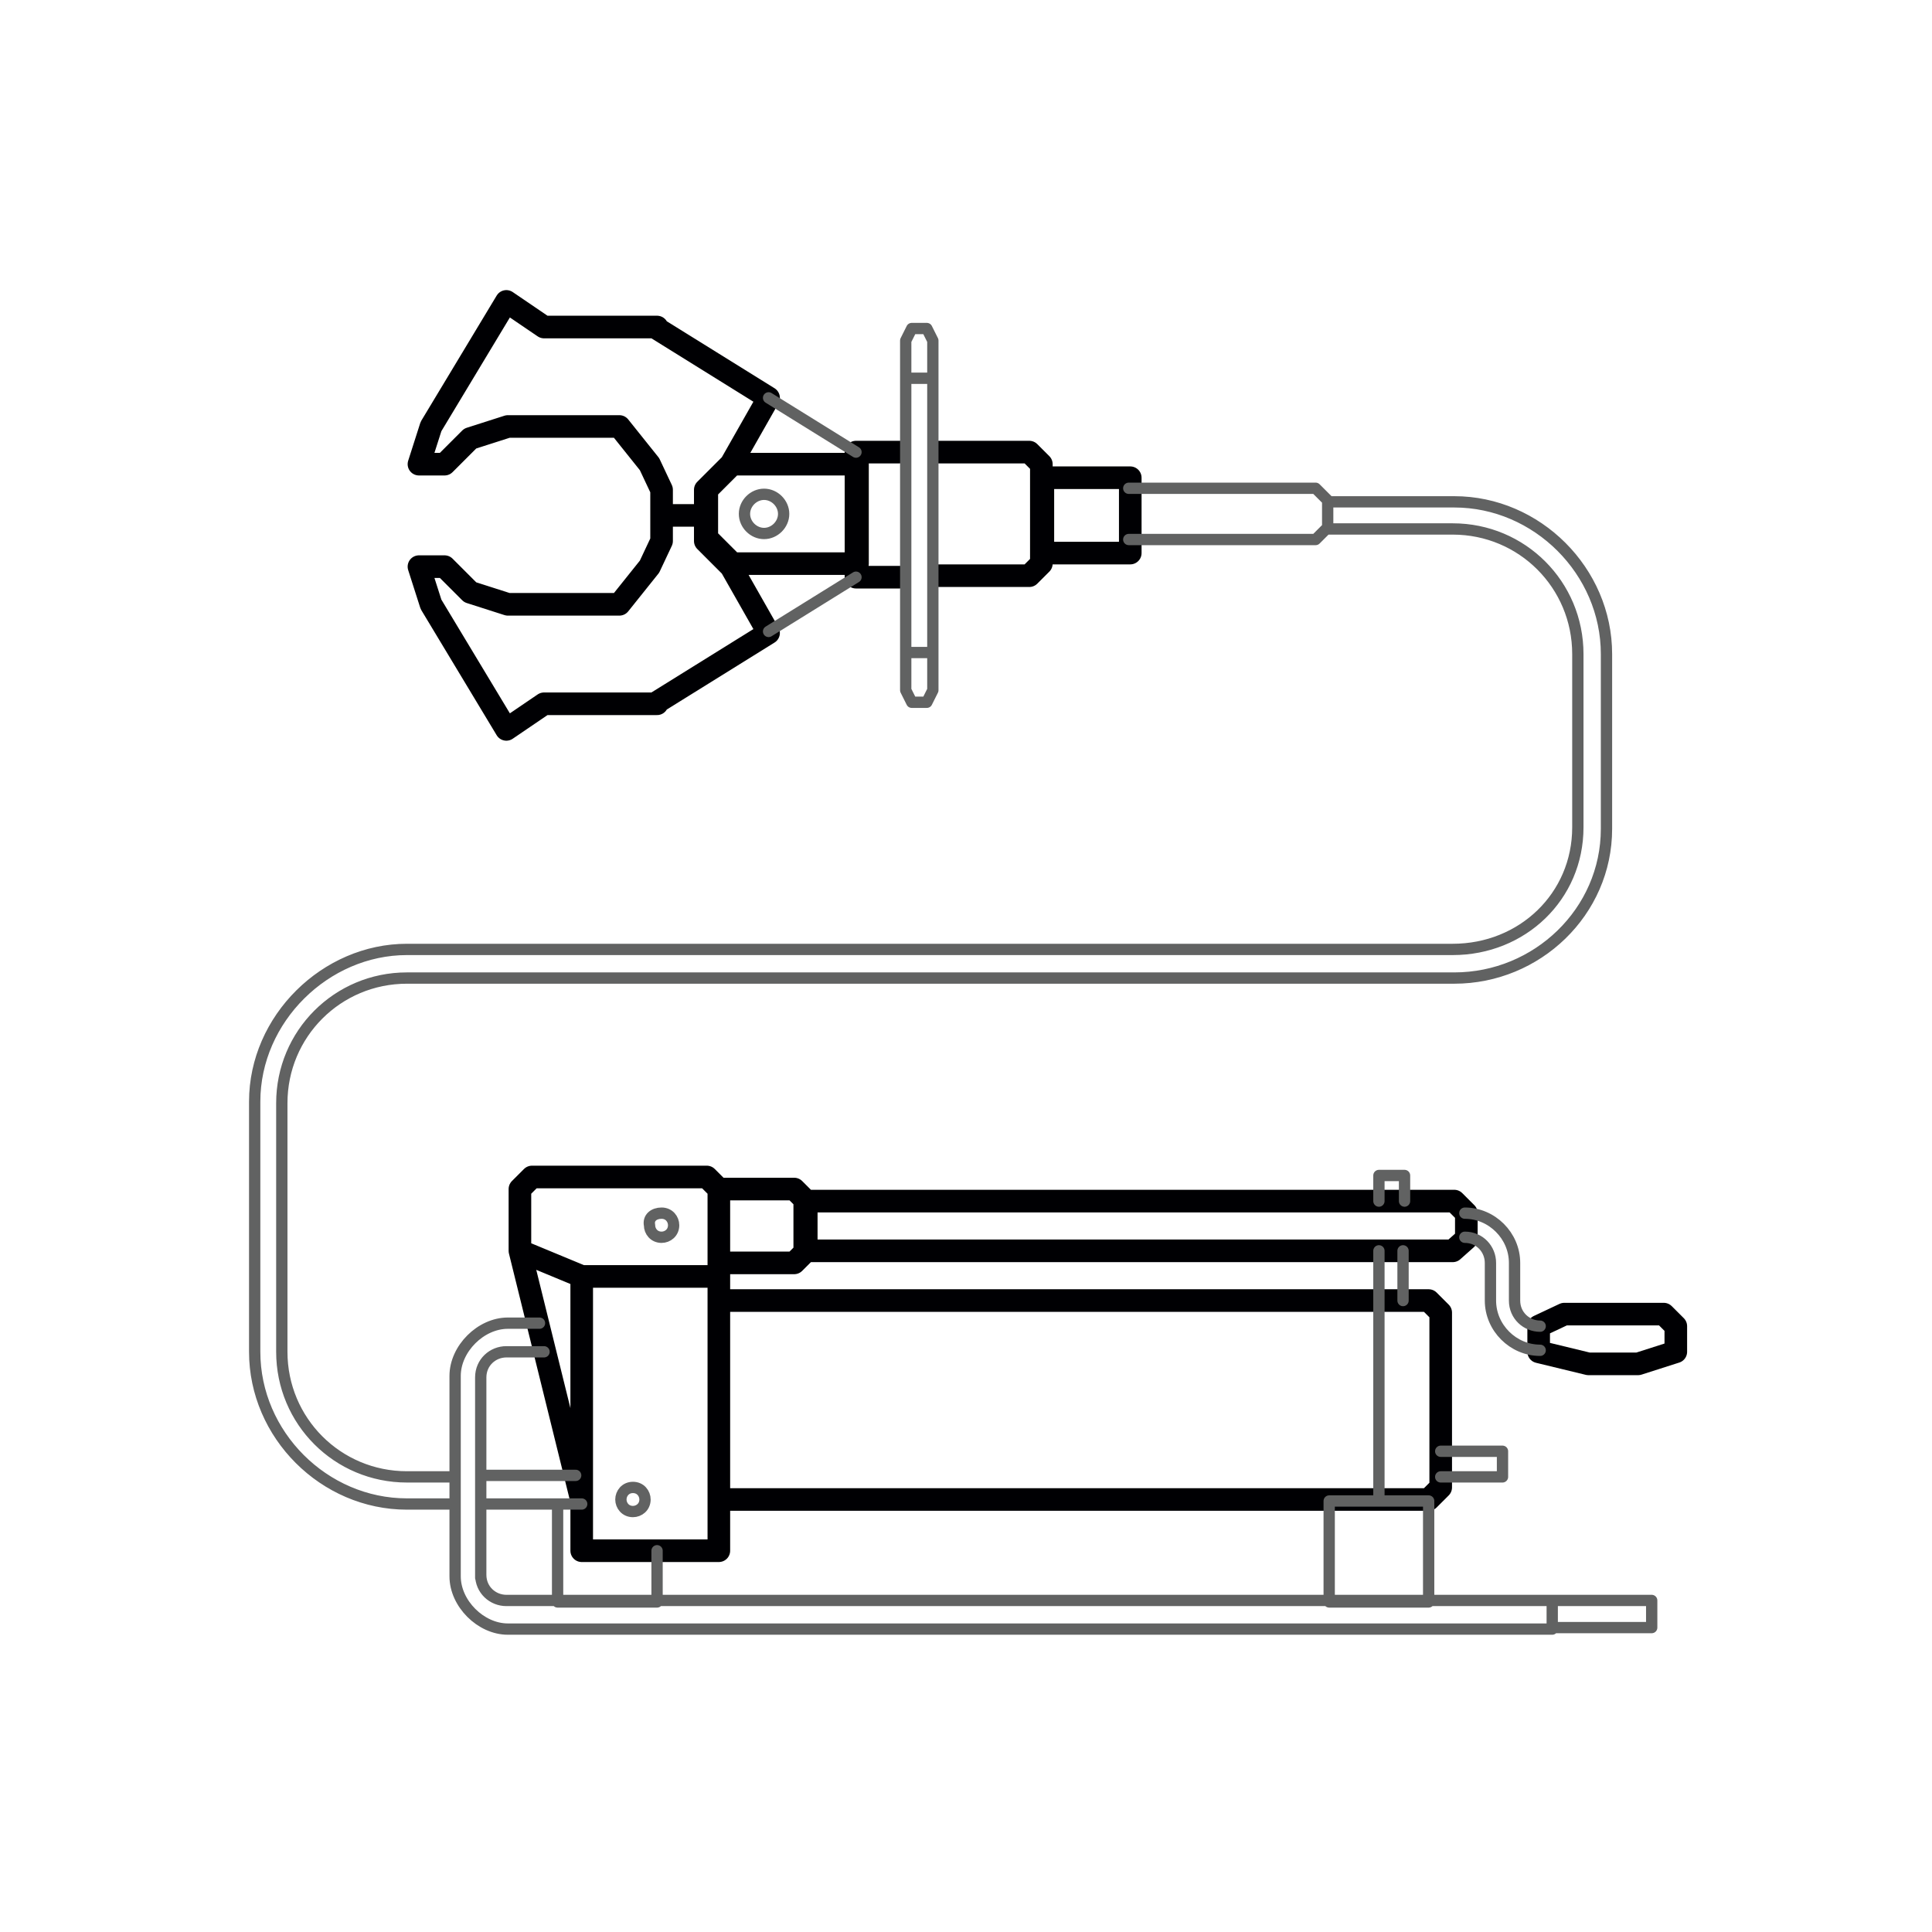
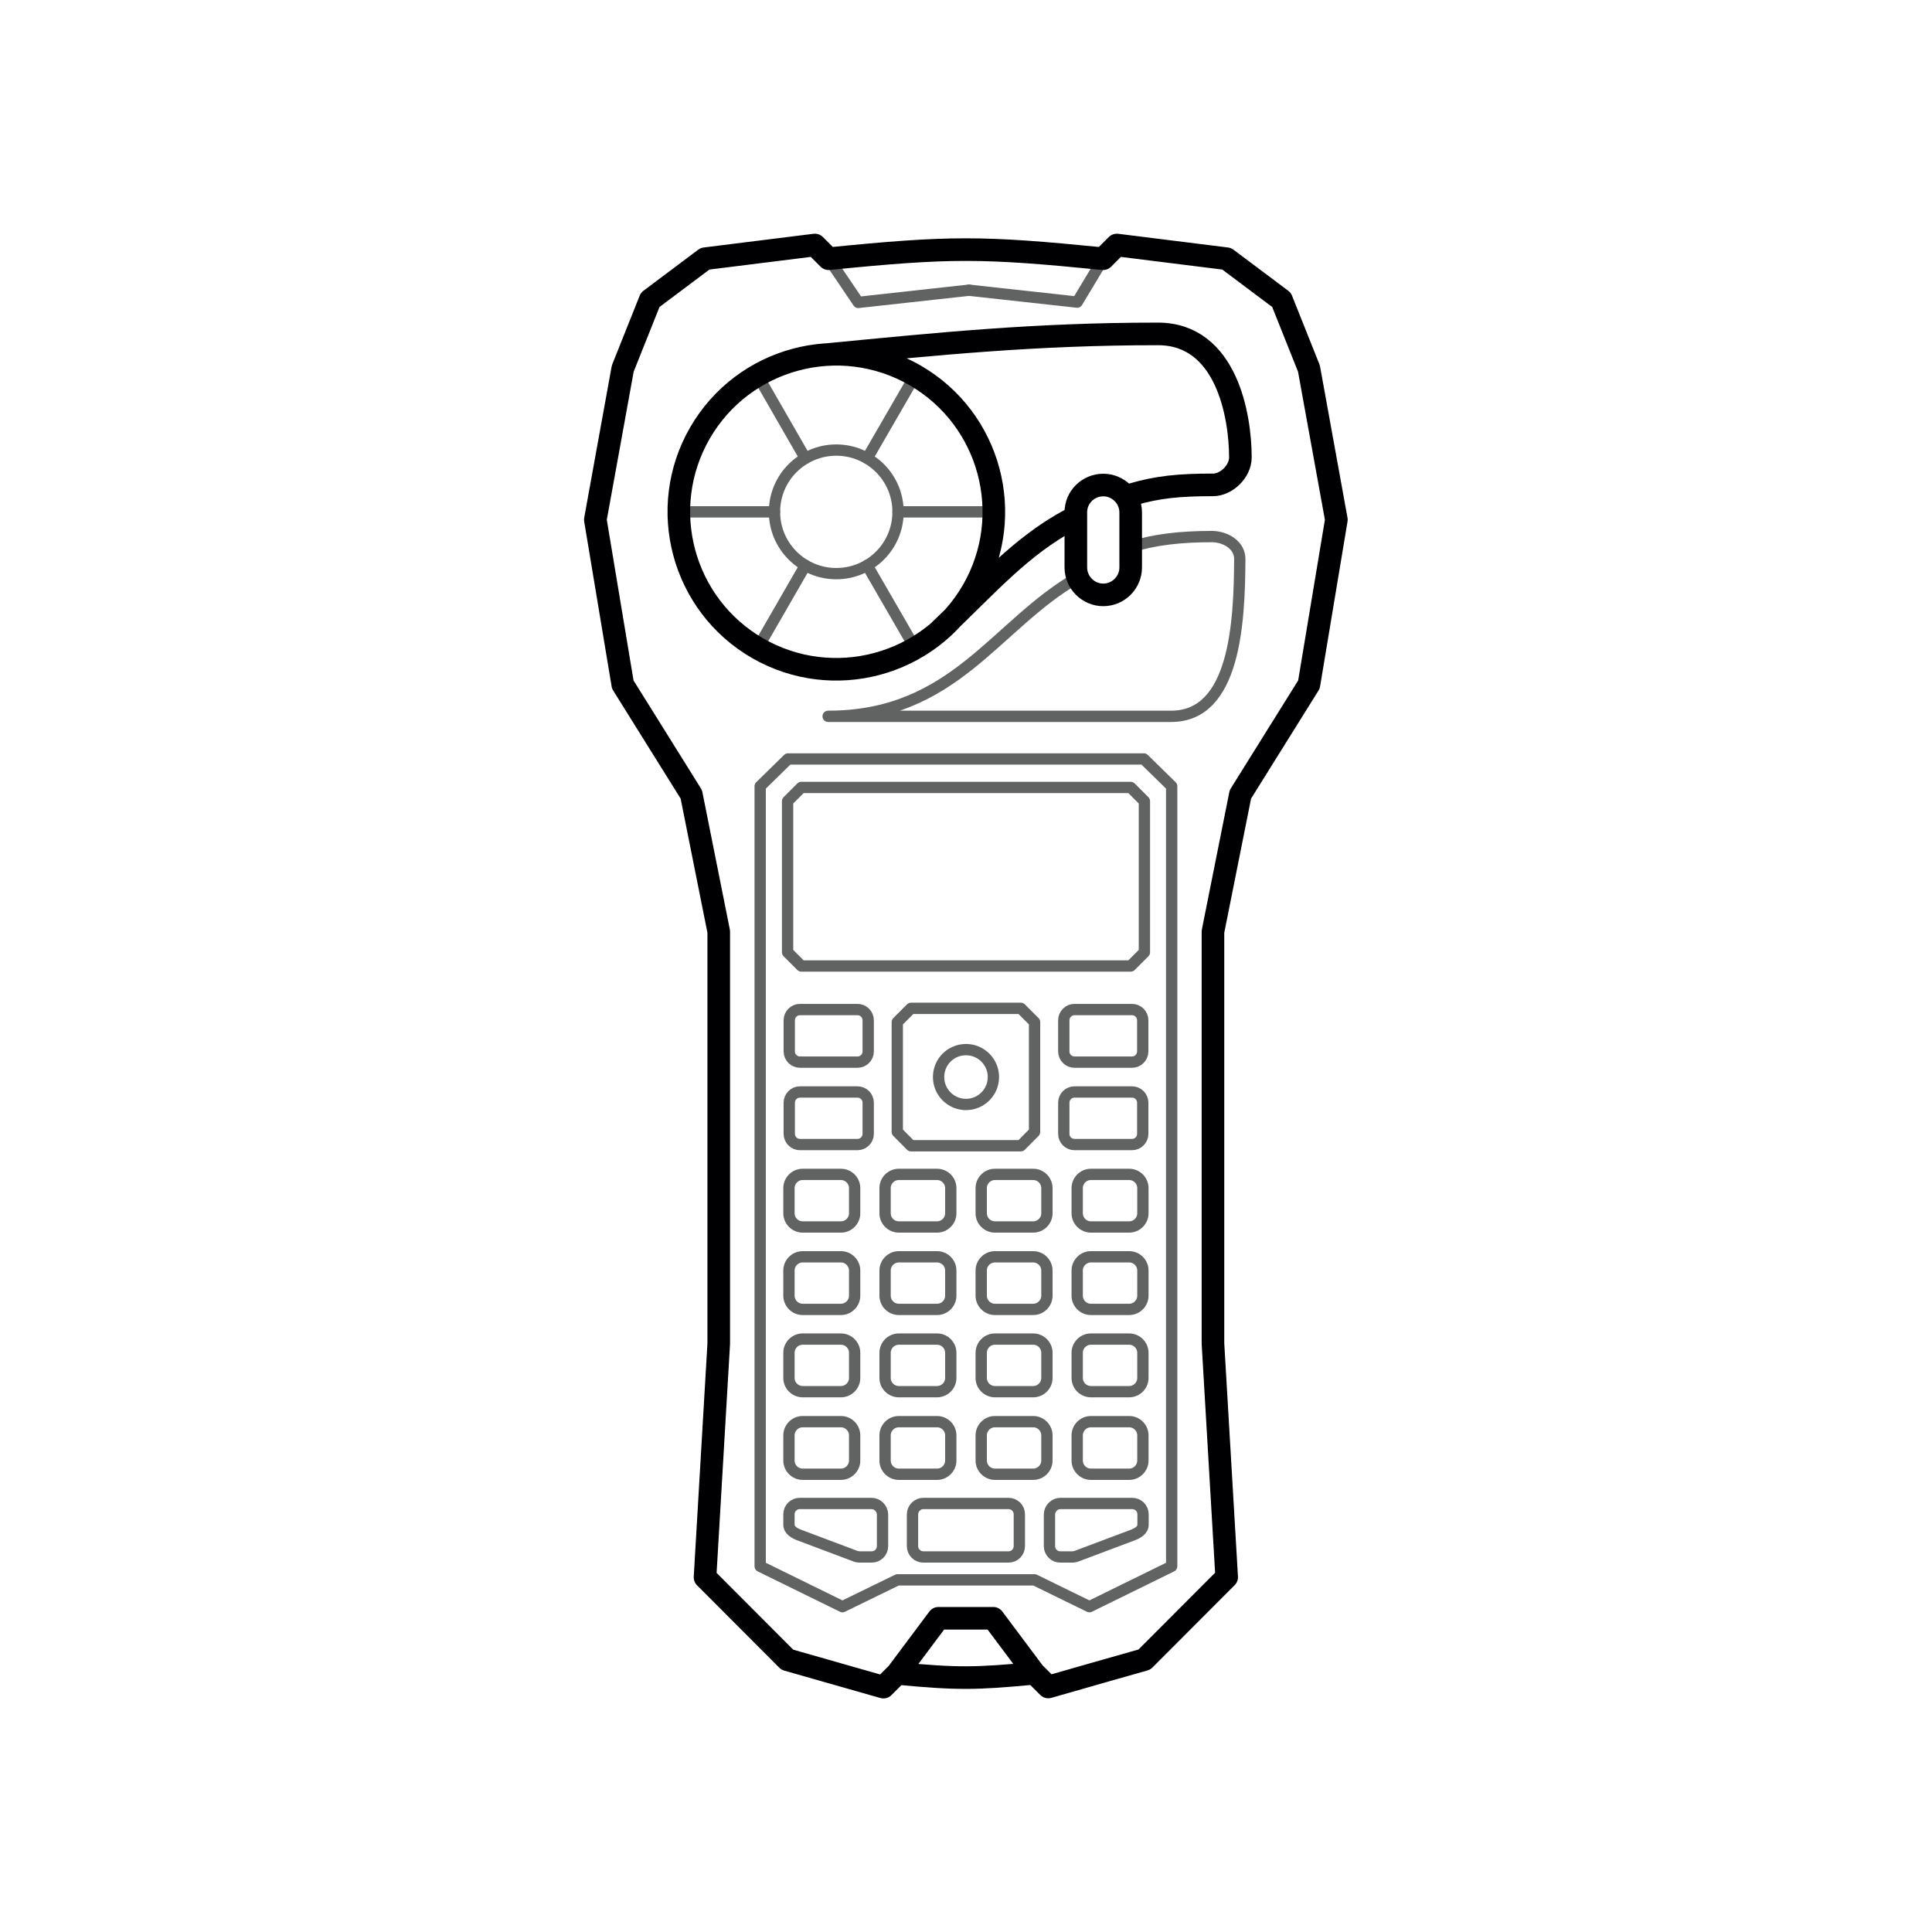
- <svg xmlns="http://www.w3.org/2000/svg" version="1.1" id="Слой_1" x="0px" y="0px" viewBox="0 0 128.2 128.2" style="enable-background:new 0 0 128.2 128.2;" xml:space="preserve">
+ <svg xmlns="http://www.w3.org/2000/svg" version="1.1" id="Слой_1" x="0px" y="0px" viewBox="0 0 128.22 128.22" style="enable-background:new 0 0 128.22 128.22;" xml:space="preserve">
  <style type="text/css">
	
- 		.st0{fill-rule:evenodd;clip-rule:evenodd;fill:none;stroke:#000003;stroke-width:1.5;stroke-linecap:round;stroke-linejoin:round;stroke-miterlimit:22.926;}
+ 		.st0{fill-rule:evenodd;clip-rule:evenodd;fill:none;stroke:#616262;stroke-width:0.75;stroke-linecap:round;stroke-linejoin:round;stroke-miterlimit:22.926;}
	
- 		.st1{fill-rule:evenodd;clip-rule:evenodd;fill:none;stroke:#616262;stroke-width:0.75;stroke-linecap:round;stroke-linejoin:round;stroke-miterlimit:22.926;}
+ 		.st1{fill-rule:evenodd;clip-rule:evenodd;fill:none;stroke:#000003;stroke-width:1.5;stroke-linecap:round;stroke-linejoin:round;stroke-miterlimit:22.926;}
</style>
-   <path class="st0" d="M34.5,78.9l0.8-0.8h11.6l0.8,0.8v5.8h-9.1L34.5,83L34.5,78.9L34.5,78.9z M47.7,78.9h5l0.8,0.8V83l-0.8,0.8h-5  V78.9L47.7,78.9z M103.8,87.2h6.6l0.8,0.8v1.7l-2.5,0.8h-3.3l-3.3-0.8V88L103.8,87.2L103.8,87.2z M43.6,46.6l7.4-4.6l-2.5-4.4  l-1.7-1.7v-1.7l-2.9,0v1.7l-0.8,1.7l-2,2.5h-7.4l-2.5-0.8l-1.7-1.7h-1.7l0.8,2.5l5,8.3l2.5-1.7H43.6L43.6,46.6z M43.6,21.8l7.4,4.6  l-2.5,4.4l-1.7,1.7v1.7l-2.9,0v-1.7l-0.8-1.7l-2-2.5h-7.4l-2.5,0.8l-1.7,1.7h-1.7l0.8-2.5l5-8.3l2.5,1.7H43.6L43.6,21.8z M46.9,32.5  l1.7-1.7h8.3v6.6h-8.3l-1.7-1.7V32.5L46.9,32.5z M62.3,30h6l0.8,0.8v6.6l-0.8,0.8h-6 M59.7,38.3h-2.9V30h2.9 M53.5,79.7h43l0.8,0.8  v1.7L96.4,83h-43V79.7L53.5,79.7z M47.7,86.3l47.1,0l0.8,0.8v11.6l-0.8,0.8l-47.1,0 M38.6,84.7h9.1v18.2h-9.1V84.7L38.6,84.7z   M38.6,99.6L34.5,83 M69.2,31.7h5.8v5h-5.8V31.7z" />
-   <path class="st1" d="M74.9,32.4h12.4l0.8,0.8v1.8l-0.8,0.8H74.9 M60.1,45.8l0.4,0.8h1l0.4-0.8V22.6l-0.4-0.8h-1l-0.4,0.8V45.8  L60.1,45.8z M60.1,43.3l1.8,0 M60.1,25.1l1.8,0 M95.6,96.3h4.1v1.7h-4.1 M88.2,33.3h8.3c5.5,0,10.1,4.6,10.1,10.1l0,11.6  c0,5.5-4.6,9.9-10.1,9.9H27c-4.6,0-8.3,3.7-8.3,8.3v16.5c0,4.6,3.7,8.3,8.3,8.3h3.1 M38.6,99.8H32 M30.2,99.8H27  c-5.5,0-10.1-4.6-10.1-10.1V73.1C16.9,67.6,21.6,63,27,63h69.4c4.6,0,8.3-3.5,8.3-8.1V43.4c0-4.6-3.7-8.3-8.3-8.3l-8.3,0 M32,97.9  h6.2 M93.1,83v3.3 M43.6,102.9v3.4h-6.6v-6.5 M91.5,99.6V83 M91.5,79.7v-1.7h1.7v1.7 M88.2,99.6h3.3h0.3h3v6.7h-6.6V99.6L88.2,99.6z   M30.2,104.6c0,1.8,1.7,3.5,3.5,3.5H103 M36.1,89.7h-2.5c-0.9,0-1.7,0.7-1.7,1.7v13.3 M30.2,104.6V91.3c0-1.8,1.7-3.5,3.5-3.5h2.1   M103,106.2H33.6c-0.9,0-1.7-0.7-1.7-1.7 M103,106.2h6.6l0,1.8H103 M103,106.2v1.8 M102.2,88c-0.9,0-1.7-0.7-1.7-1.7v-2.5  c0-1.8-1.5-3.3-3.3-3.3 M102.2,89.6c-1.8,0-3.3-1.5-3.3-3.3v-2.5c0-0.9-0.7-1.7-1.7-1.7 M56.8,30L51,26.4 M56.8,38.3L51,41.9   M50.7,32.8c0.7,0,1.3,0.6,1.3,1.3c0,0.7-0.6,1.3-1.3,1.3c-0.7,0-1.3-0.6-1.3-1.3C49.4,33.4,50,32.8,50.7,32.8L50.7,32.8z M42,98.7  c0.5,0,0.8,0.4,0.8,0.8c0,0.5-0.4,0.8-0.8,0.8c-0.5,0-0.8-0.4-0.8-0.8C41.2,99.1,41.5,98.7,42,98.7L42,98.7z M43.9,80.5  c0.5,0,0.8,0.4,0.8,0.8c0,0.5-0.4,0.8-0.8,0.8c-0.5,0-0.8-0.4-0.8-0.8C43,80.8,43.4,80.5,43.9,80.5z" />
+   <polygon class="st0" points="64.11,50.37 52.3,50.37 50.45,52.18 50.45,103.95 55.91,106.63 59.56,104.85 64.11,104.85   68.66,104.85 72.3,106.63 77.76,103.95 77.76,52.18 75.91,50.37 " />
+   <polygon class="st0" points="59.55,67.83 60.46,66.92 67.75,66.92 68.66,67.83 68.66,75.12 67.75,76.04 60.46,76.04 59.55,75.12 " />
+   <path class="st0" d="M57.84,99.78h-4.76c-0.4,0-0.72,0.32-0.72,0.72v0.67c0,0.39,0.35,0.58,0.72,0.72l3.75,1.41l0.19,0.03h0.83  c0.4,0,0.72-0.32,0.72-0.72v-2.11C58.56,100.11,58.23,99.78,57.84,99.78z" />
+   <path class="st0" d="M70.38,99.78h4.76c0.4,0,0.72,0.32,0.72,0.72v0.67c0,0.39-0.35,0.58-0.72,0.72l-3.75,1.41l-0.19,0.03h-0.83  c-0.4,0-0.72-0.32-0.72-0.72v-2.11C69.66,100.11,69.98,99.78,70.38,99.78z" />
+   <path class="st0" d="M61.28,99.78h5.65c0.4,0,0.72,0.32,0.72,0.72v2.11c0,0.4-0.32,0.72-0.72,0.72h-5.65c-0.4,0-0.72-0.32-0.72-0.72  v-2.11C60.56,100.11,60.89,99.78,61.28,99.78z" />
+   <path class="st0" d="M72.4,94.35h2.54c0.5,0,0.91,0.41,0.91,0.91v1.67c0,0.5-0.41,0.91-0.91,0.91H72.4c-0.5,0-0.91-0.41-0.91-0.91  v-1.67C71.49,94.76,71.9,94.35,72.4,94.35z" />
+   <path class="st0" d="M66.03,94.35h2.54c0.5,0,0.91,0.41,0.91,0.91v1.67c0,0.5-0.41,0.91-0.91,0.91h-2.54c-0.5,0-0.91-0.41-0.91-0.91  v-1.67C65.12,94.76,65.53,94.35,66.03,94.35z" />
+   <path class="st0" d="M59.65,94.35h2.54c0.5,0,0.91,0.41,0.91,0.91v1.67c0,0.5-0.41,0.91-0.91,0.91h-2.54c-0.5,0-0.91-0.41-0.91-0.91  v-1.67C58.74,94.76,59.15,94.35,59.65,94.35z" />
+   <path class="st0" d="M53.27,94.35h2.54c0.5,0,0.91,0.41,0.91,0.91v1.67c0,0.5-0.41,0.91-0.91,0.91h-2.54c-0.5,0-0.91-0.41-0.91-0.91  v-1.67C52.36,94.76,52.77,94.35,53.27,94.35z" />
+   <path class="st0" d="M72.4,88.87h2.54c0.5,0,0.91,0.41,0.91,0.91v1.67c0,0.5-0.41,0.91-0.91,0.91H72.4c-0.5,0-0.91-0.41-0.91-0.91  v-1.67C71.49,89.28,71.9,88.87,72.4,88.87z" />
+   <path class="st0" d="M66.03,88.87h2.54c0.5,0,0.91,0.41,0.91,0.91v1.67c0,0.5-0.41,0.91-0.91,0.91h-2.54c-0.5,0-0.91-0.41-0.91-0.91  v-1.67C65.12,89.28,65.53,88.87,66.03,88.87z" />
+   <path class="st0" d="M59.65,88.87h2.54c0.5,0,0.91,0.41,0.91,0.91v1.67c0,0.5-0.41,0.91-0.91,0.91h-2.54c-0.5,0-0.91-0.41-0.91-0.91  v-1.67C58.74,89.28,59.15,88.87,59.65,88.87z" />
+   <path class="st0" d="M53.27,88.87h2.54c0.5,0,0.91,0.41,0.91,0.91v1.67c0,0.5-0.41,0.91-0.91,0.91h-2.54c-0.5,0-0.91-0.41-0.91-0.91  v-1.67C52.36,89.28,52.77,88.87,53.27,88.87z" />
+   <path class="st0" d="M72.4,83.41h2.54c0.5,0,0.91,0.41,0.91,0.91v1.67c0,0.5-0.41,0.91-0.91,0.91H72.4c-0.5,0-0.91-0.41-0.91-0.91  v-1.67C71.49,83.82,71.9,83.41,72.4,83.41z" />
+   <path class="st0" d="M66.03,83.41h2.54c0.5,0,0.91,0.41,0.91,0.91v1.67c0,0.5-0.41,0.91-0.91,0.91h-2.54c-0.5,0-0.91-0.41-0.91-0.91  v-1.67C65.12,83.82,65.53,83.41,66.03,83.41z" />
+   <path class="st0" d="M59.65,83.41h2.54c0.5,0,0.91,0.41,0.91,0.91v1.67c0,0.5-0.41,0.91-0.91,0.91h-2.54c-0.5,0-0.91-0.41-0.91-0.91  v-1.67C58.74,83.82,59.15,83.41,59.65,83.41z" />
+   <path class="st0" d="M53.27,83.41h2.54c0.5,0,0.91,0.41,0.91,0.91v1.67c0,0.5-0.41,0.91-0.91,0.91h-2.54c-0.5,0-0.91-0.41-0.91-0.91  v-1.67C52.36,83.82,52.77,83.41,53.27,83.41z" />
+   <path class="st0" d="M72.4,77.94h2.54c0.5,0,0.91,0.41,0.91,0.91v1.67c0,0.5-0.41,0.91-0.91,0.91H72.4c-0.5,0-0.91-0.41-0.91-0.91  v-1.67C71.49,78.35,71.9,77.94,72.4,77.94z" />
+   <path class="st0" d="M66.03,77.94h2.54c0.5,0,0.91,0.41,0.91,0.91v1.67c0,0.5-0.41,0.91-0.91,0.91h-2.54c-0.5,0-0.91-0.41-0.91-0.91  v-1.67C65.12,78.35,65.53,77.94,66.03,77.94z" />
+   <path class="st0" d="M59.65,77.94h2.54c0.5,0,0.91,0.41,0.91,0.91v1.67c0,0.5-0.41,0.91-0.91,0.91h-2.54c-0.5,0-0.91-0.41-0.91-0.91  v-1.67C58.74,78.35,59.15,77.94,59.65,77.94z" />
+   <path class="st0" d="M53.27,77.94h2.54c0.5,0,0.91,0.41,0.91,0.91v1.67c0,0.5-0.41,0.91-0.91,0.91h-2.54c-0.5,0-0.91-0.41-0.91-0.91  v-1.67C52.36,78.35,52.77,77.94,53.27,77.94z" />
+   <path class="st0" d="M53.09,72.47h3.82c0.39,0,0.71,0.32,0.71,0.71v2.07c0,0.39-0.32,0.71-0.71,0.71h-3.82  c-0.39,0-0.71-0.32-0.71-0.71v-2.07C52.38,72.79,52.7,72.47,53.09,72.47z" />
+   <path class="st0" d="M71.31,72.47h3.82c0.39,0,0.71,0.32,0.71,0.71v2.07c0,0.39-0.32,0.71-0.71,0.71h-3.82  c-0.39,0-0.71-0.32-0.71-0.71v-2.07C70.6,72.79,70.92,72.47,71.31,72.47z" />
+   <path class="st0" d="M71.31,67h3.82c0.39,0,0.71,0.32,0.71,0.71v2.07c0,0.39-0.32,0.71-0.71,0.71h-3.82c-0.39,0-0.71-0.32-0.71-0.71  v-2.07C70.6,67.32,70.92,67,71.31,67z" />
+   <path class="st0" d="M53.09,67h3.82c0.39,0,0.71,0.32,0.71,0.71v2.07c0,0.39-0.32,0.71-0.71,0.71h-3.82c-0.39,0-0.71-0.32-0.71-0.71  v-2.07C52.38,67.32,52.7,67,53.09,67z" />
+   <line class="st0" x1="45.05" y1="33.97" x2="51.4" y2="33.97" />
+   <line class="st0" x1="53.45" y1="30.42" x2="50.28" y2="24.91" />
+   <line class="st0" x1="57.55" y1="30.42" x2="60.73" y2="24.92" />
+   <line class="st0" x1="60.73" y1="43.02" x2="57.55" y2="37.52" />
+   <line class="st0" x1="59.6" y1="33.97" x2="65.95" y2="33.97" />
+   <line class="st0" x1="50.28" y1="43.02" x2="53.45" y2="37.52" />
+   <path class="st0" d="M55.5,29.87c2.26,0,4.1,1.83,4.1,4.1s-1.83,4.1-4.1,4.1c-2.26,0-4.1-1.83-4.1-4.1S53.24,29.87,55.5,29.87z" />
+   <path class="st0" d="M64.11,69.66c1.01,0,1.82,0.82,1.82,1.82c0,1.01-0.82,1.82-1.82,1.82c-1.01,0-1.82-0.82-1.82-1.82  C62.29,70.47,63.1,69.66,64.11,69.66z" />
+   <polygon class="st0" points="64.11,52.26 53.18,52.26 52.27,53.17 52.27,63.2 53.18,64.11 64.11,64.11 75.04,64.11 75.95,63.2   75.95,53.17 75.04,52.26 " />
+   <path class="st0" d="M71.52,38.33c-5.48,3.13-8.16,9.21-16.56,9.21c1.82,0,16.4,0,22.77,0c4.23,0,4.53-6.19,4.55-10.44  c0-0.91-0.91-1.47-1.82-1.49c-2.13,0-3.87,0.2-5.43,0.7" />
+   <polyline class="st0" points="55,17.17 56.96,20.07 64.31,19.26 " />
+   <polyline class="st0" points="73.22,17.17 71.49,20.05 64.31,19.26 " />
+   <path class="st1" d="M59.55,111.05l2.73-3.65h3.64l2.73,3.65 M46.45,28.74c2.89-5,9.28-6.71,14.28-3.83c5,2.89,6.71,9.28,3.83,14.28  c-2.89,5-9.28,6.71-14.28,3.83C45.28,40.13,43.57,33.74,46.45,28.74L46.45,28.74z M62.4,41.81c3.11-2.95,5.32-5.55,8.69-7.35   M75.12,32.82c1.7-0.5,3.12-0.64,5.38-0.64c0.91,0,1.82-0.91,1.82-1.82c0-2.73-0.91-8.2-5.47-8.2c-8.2,0-14.57,0.66-21.93,1.37   M68.66,111.05l0.91,0.91c2.13-0.61,4.25-1.22,6.38-1.82l5.46-5.47l-0.91-15.5V61.83l1.82-9.11l4.55-7.29l1.82-10.94l-1.82-10.03  l-1.82-4.56l-3.64-2.73l-7.29-0.91l-0.91,0.91c-8.06-0.8-10.1-0.81-18.22,0l-0.91-0.91l-7.29,0.91l-3.64,2.73l-1.82,4.56  l-1.82,10.03l1.82,10.94l4.55,7.29l1.82,9.11v27.35l-0.91,15.5l5.46,5.47l6.38,1.82l0.91-0.91  C63.52,111.43,64.67,111.43,68.66,111.05z" />
+   <path class="st1" d="M73.22,32.19L73.22,32.19c1,0,1.82,0.82,1.82,1.82v3.65c0,1-0.82,1.82-1.82,1.82h0c-1,0-1.82-0.82-1.82-1.82  v-3.65C71.39,33.01,72.21,32.19,73.22,32.19z" />
</svg>
